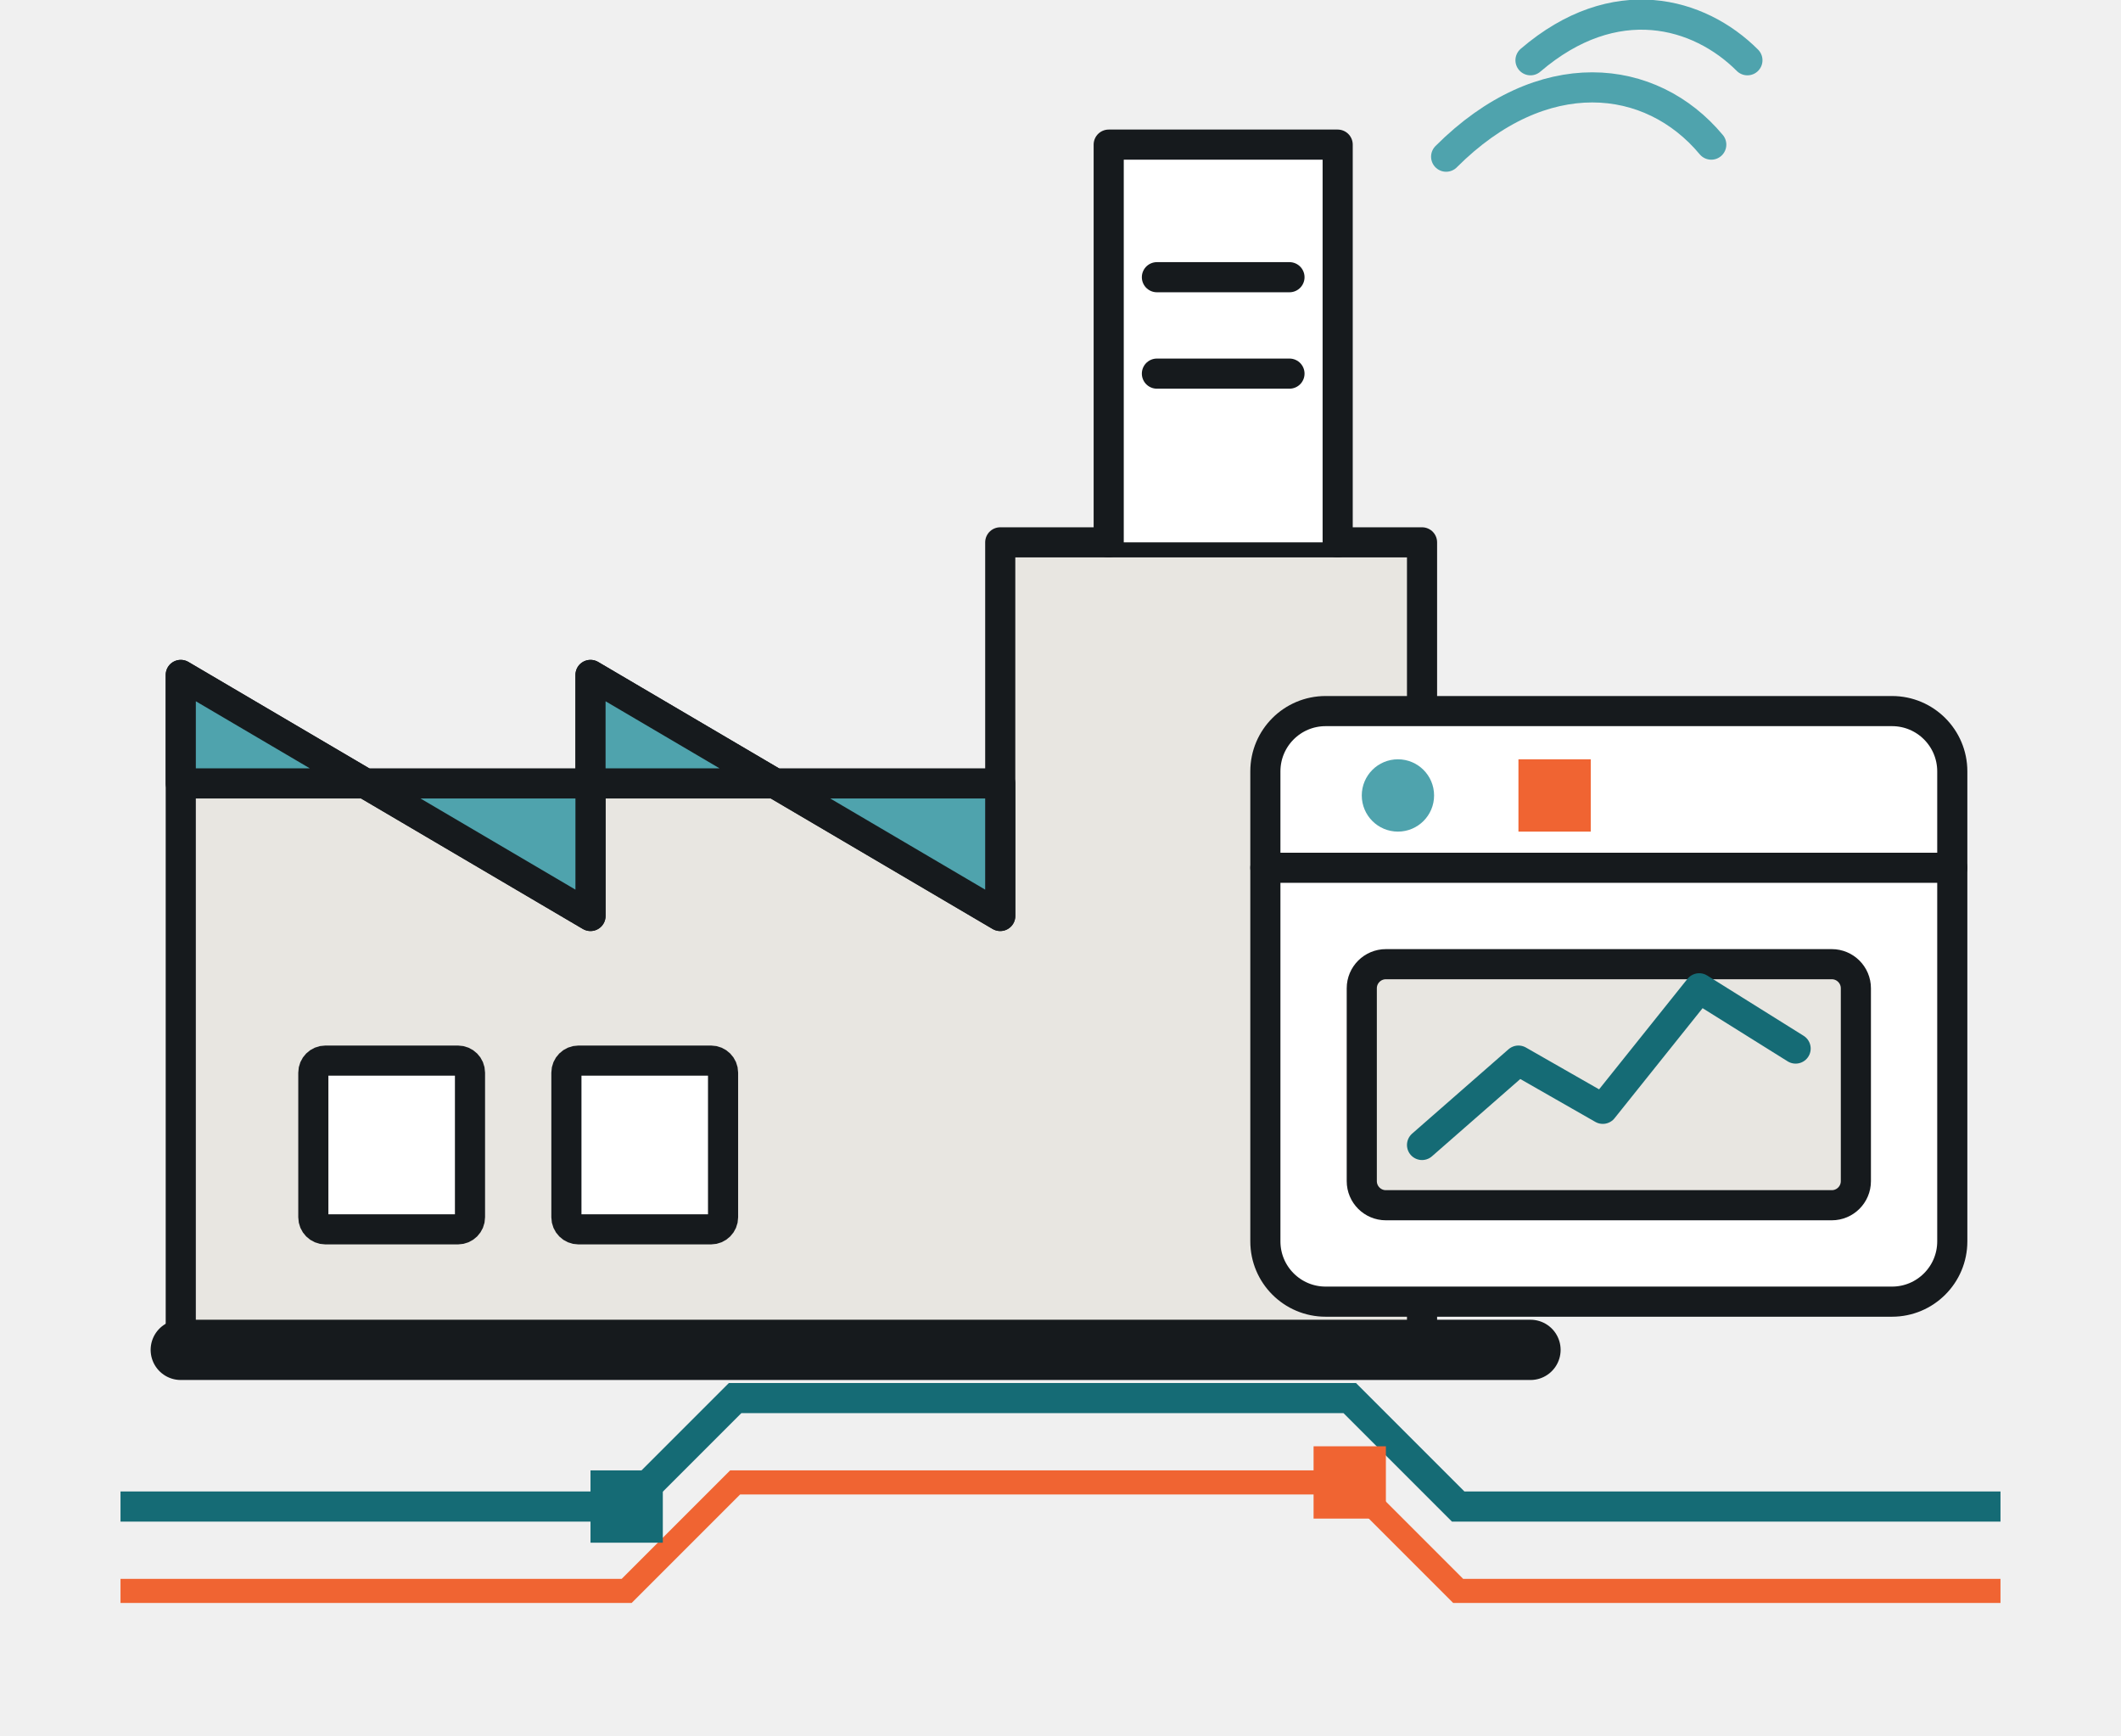
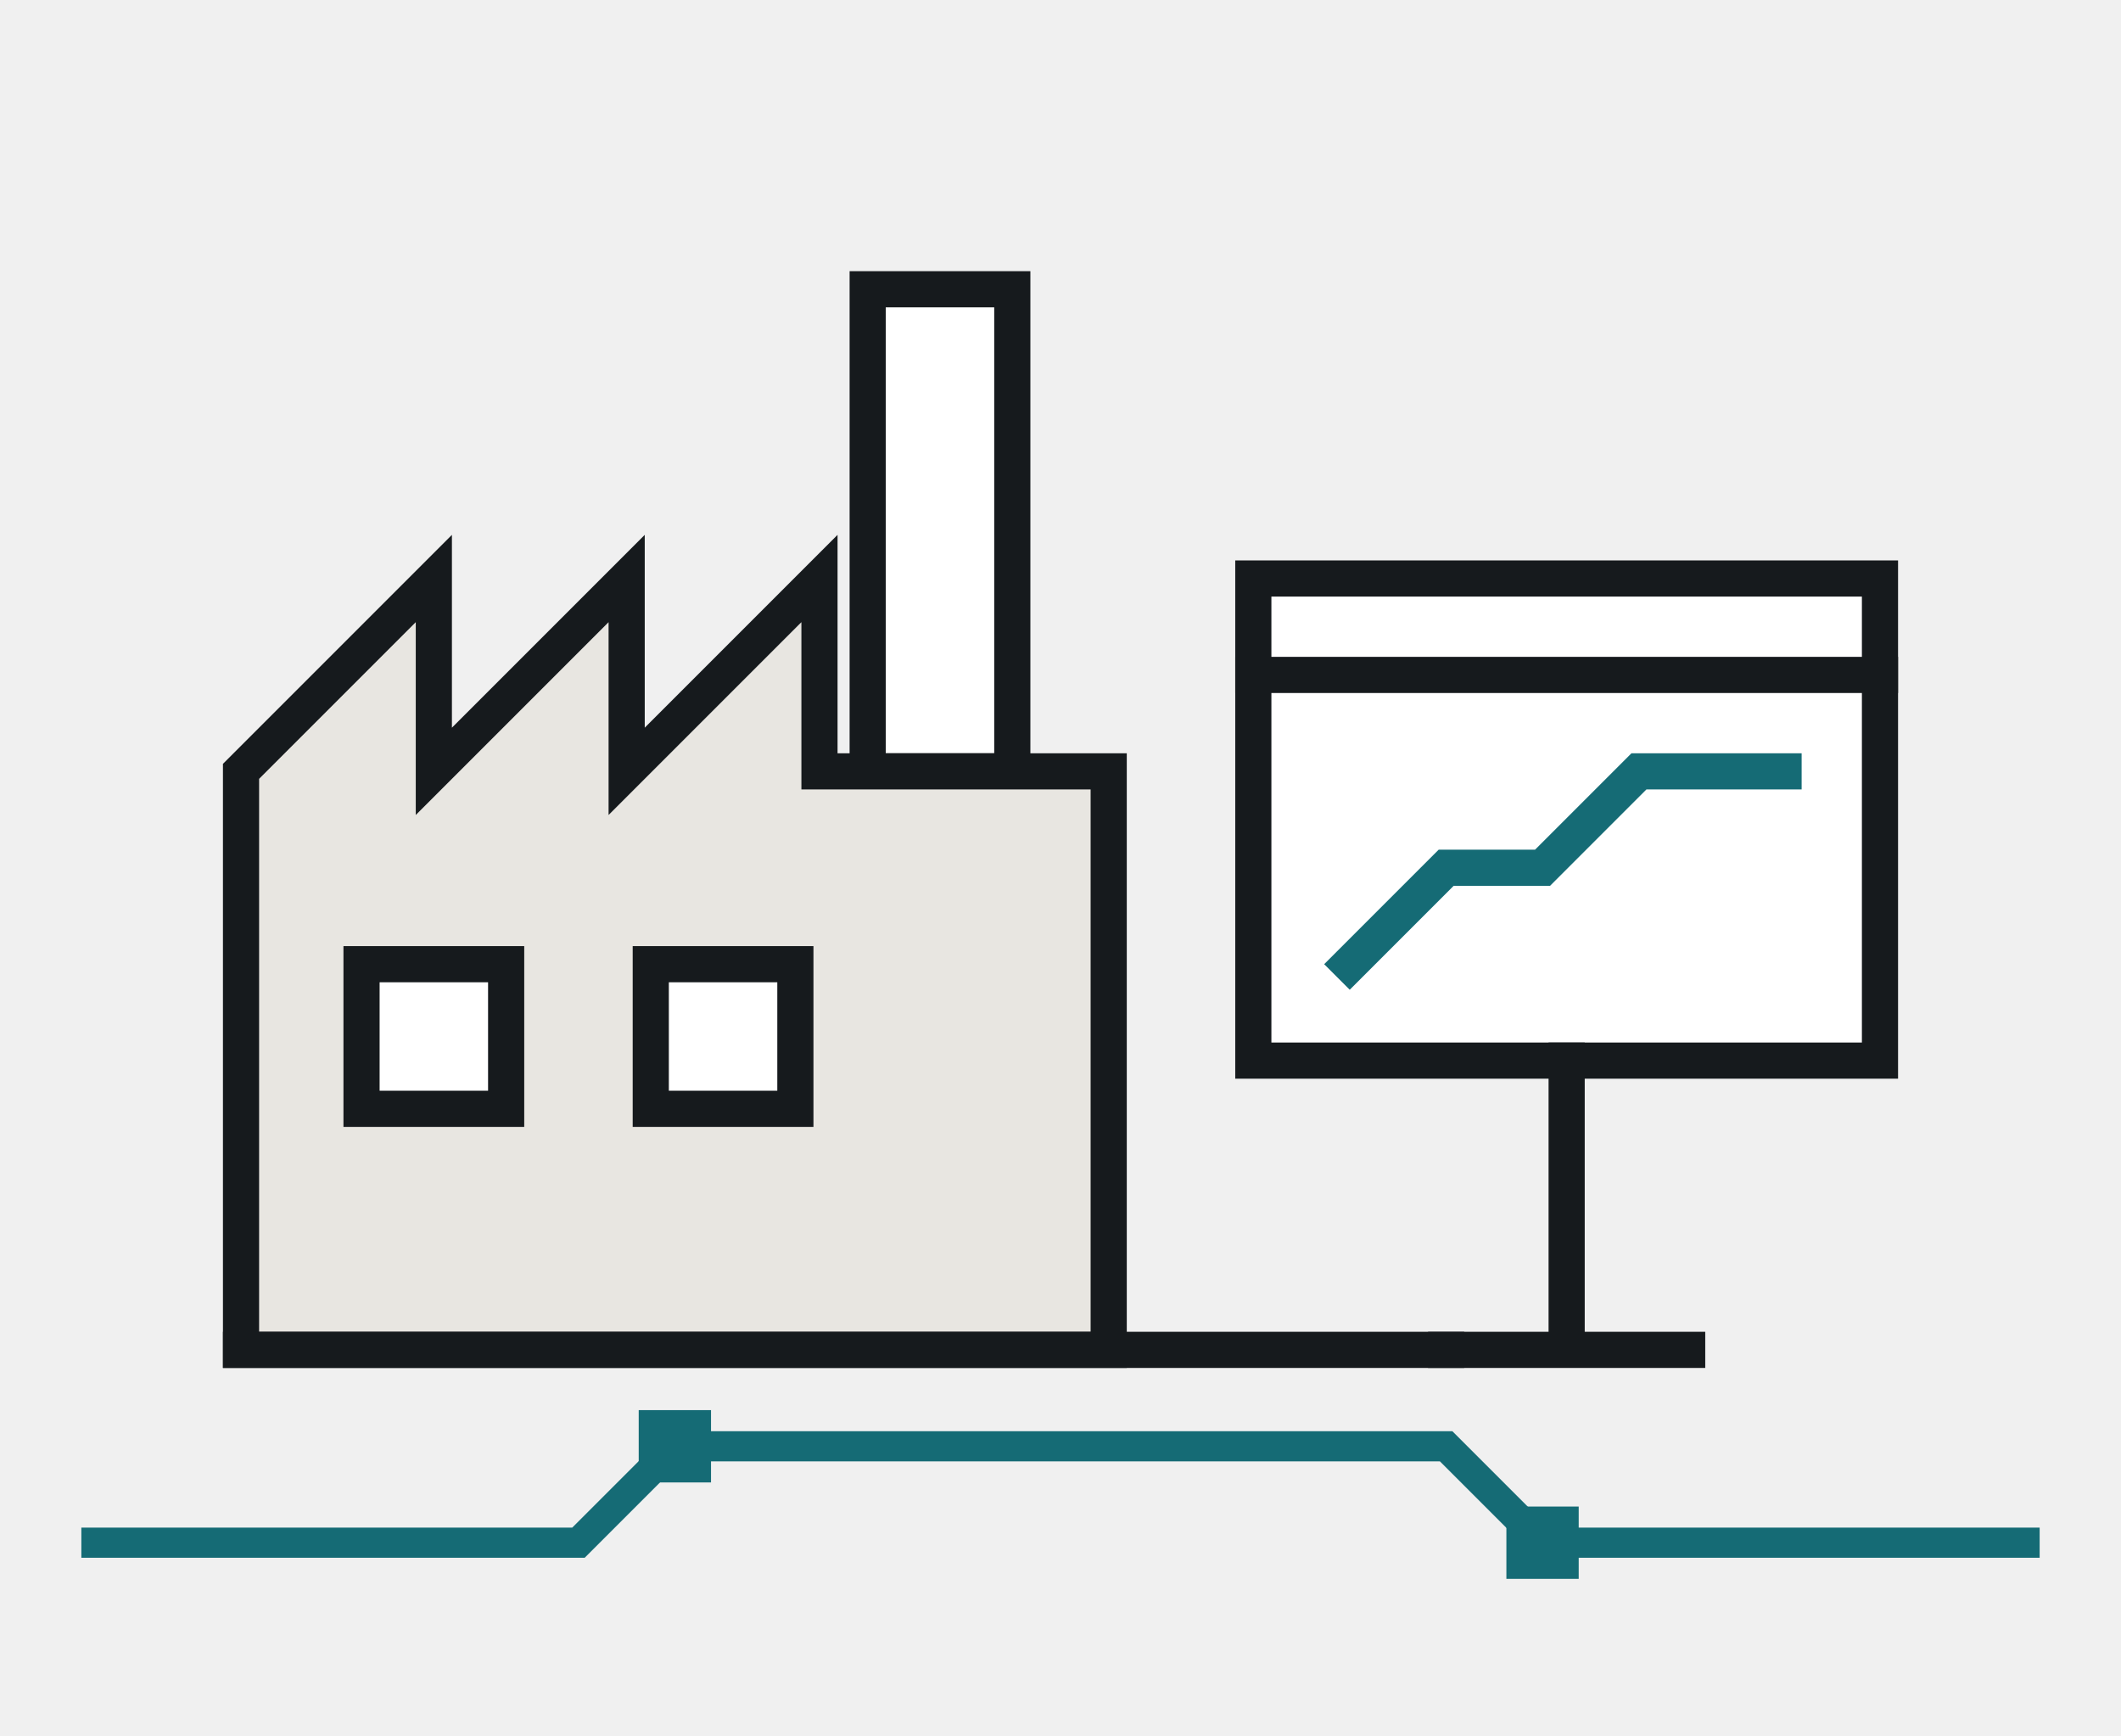
<svg xmlns="http://www.w3.org/2000/svg" viewBox="0 0 176 144" role="img" aria-labelledby="title desc">
-   <g stroke="#161a1d" stroke-width="2.5" stroke-linecap="round" stroke-linejoin="round">
-     <path d="M15 112V56l34 20V56l34 20V45h35v67H15Z" fill="#E8E6E1" />
-     <path d="M15 56 49 76V56l34 20V65H15v-9Z" fill="#4FA3AD" />
-     <path d="M92 45V12h19v33" fill="#FFFFFF" />
-     <path d="M96 23h11M96 31h11" />
-     <rect x="26" y="88" width="13" height="14" rx="1" fill="#FFFFFF" />
-     <rect x="47" y="88" width="13" height="14" rx="1" fill="#FFFFFF" />
-     <path d="M15 112h112" stroke-width="5" />
-     <rect x="105" y="59" width="57" height="49" rx="5" fill="#FFFFFF" />
-     <path d="M105 72h57" />
-     <rect x="113" y="80" width="41" height="20" rx="2" fill="#E8E6E1" />
-     <path d="m118 95 8-7 7 4 8-10 8 5" fill="none" stroke="#156B75" />
+   <g fill="none" stroke="#161A1D" stroke-width="3" stroke-linecap="square" stroke-linejoin="miter">
+     <rect x="72" y="24" width="12" height="40" fill="#FFFFFF" />
+     <path d="M20 112V64L36 48V64L52 48V64L68 48V64H92V112Z" fill="#E8E6E1" />
+     <rect x="30" y="80" width="12" height="12" fill="#FFFFFF" />
+     <rect x="54" y="80" width="12" height="12" fill="#FFFFFF" />
+     <rect x="104" y="48" width="52" height="40" fill="#FFFFFF" />
+     <path d="M104 56H156" />
+     <path d="M112 80L120 72H128L136 64H148" stroke="#156B75" />
+     <path d="M130 88V112M120 112H140" />
+     <path d="M20 112H120" />
+     <path d="M8 128H48L56 120H120L128 128H168" stroke="#156B75" stroke-width="2.5" />
+     <rect x="53" y="117" width="6" height="6" fill="#156B75" stroke="none" />
+     <rect x="125" y="125" width="6" height="6" fill="#156B75" stroke="none" />
  </g>
-   <circle cx="116" cy="66" r="3" fill="#4FA3AD" />
-   <rect x="126" y="63" width="6" height="6" fill="#F06432" />
-   <path d="M120 13c8-8 17-7 22-1M127 5c7-6 14-4 18 0" fill="none" stroke="#4FA3AD" stroke-width="2.5" stroke-linecap="round" />
-   <path d="M10 125h42l9-9h51l9 9h45" fill="none" stroke="#156B75" stroke-width="2.5" />
-   <path d="M10 132h42l9-9h51l9 9h45" fill="none" stroke="#F06432" stroke-width="2" />
-   <rect x="49" y="122" width="6" height="6" fill="#156B75" />
-   <rect x="109" y="120" width="6" height="6" fill="#F06432" />
</svg>
